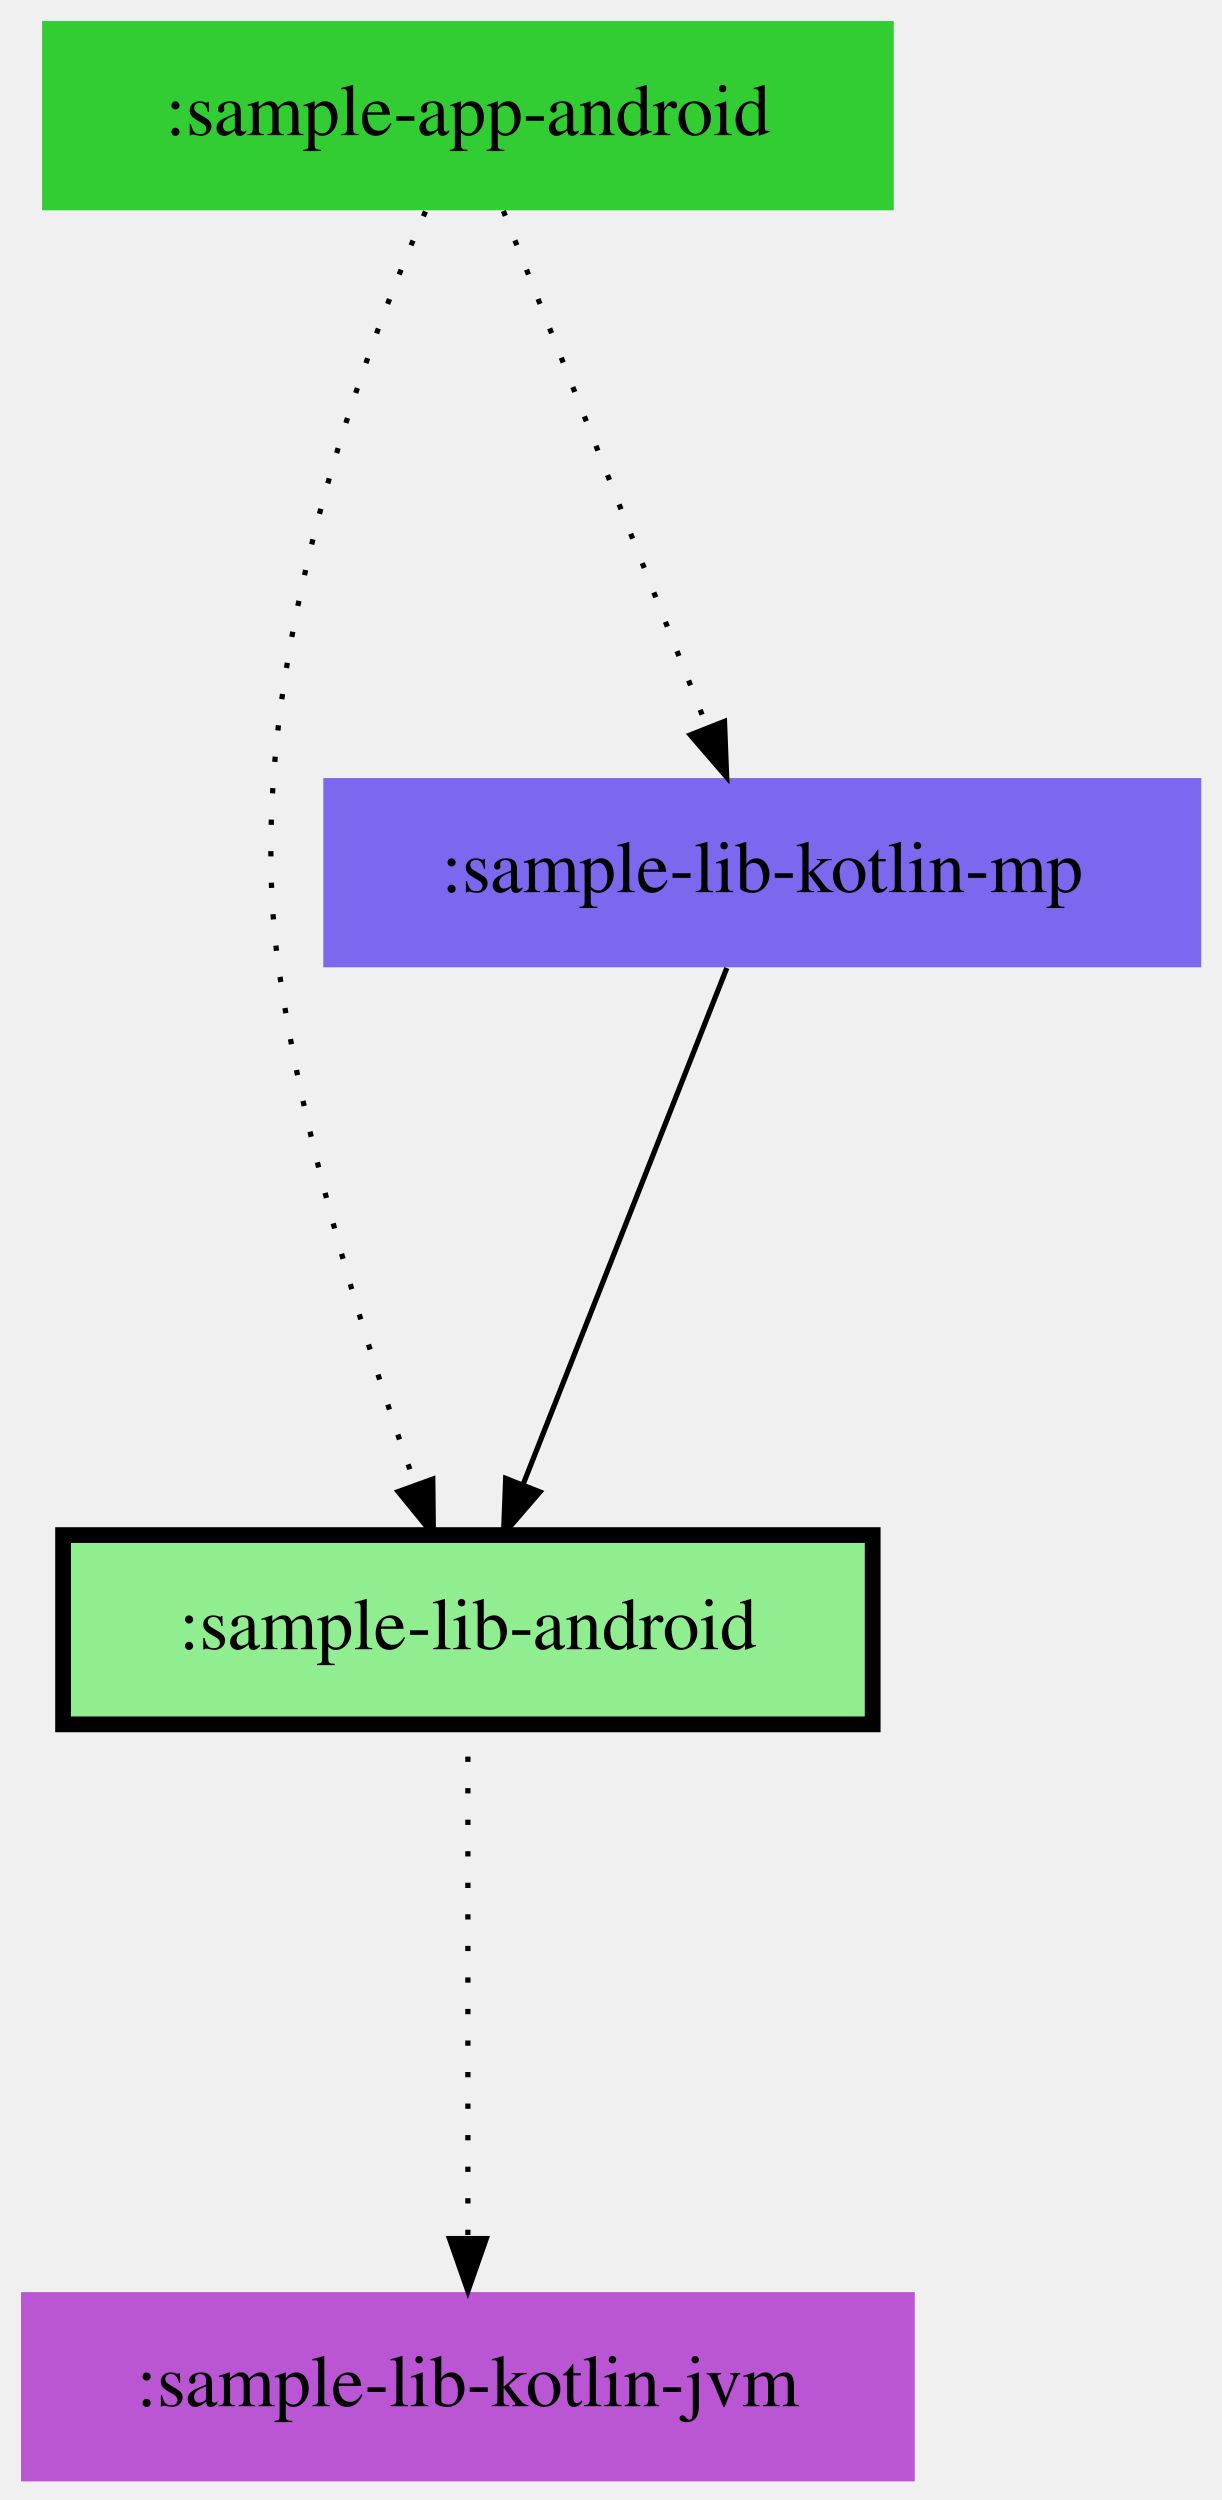
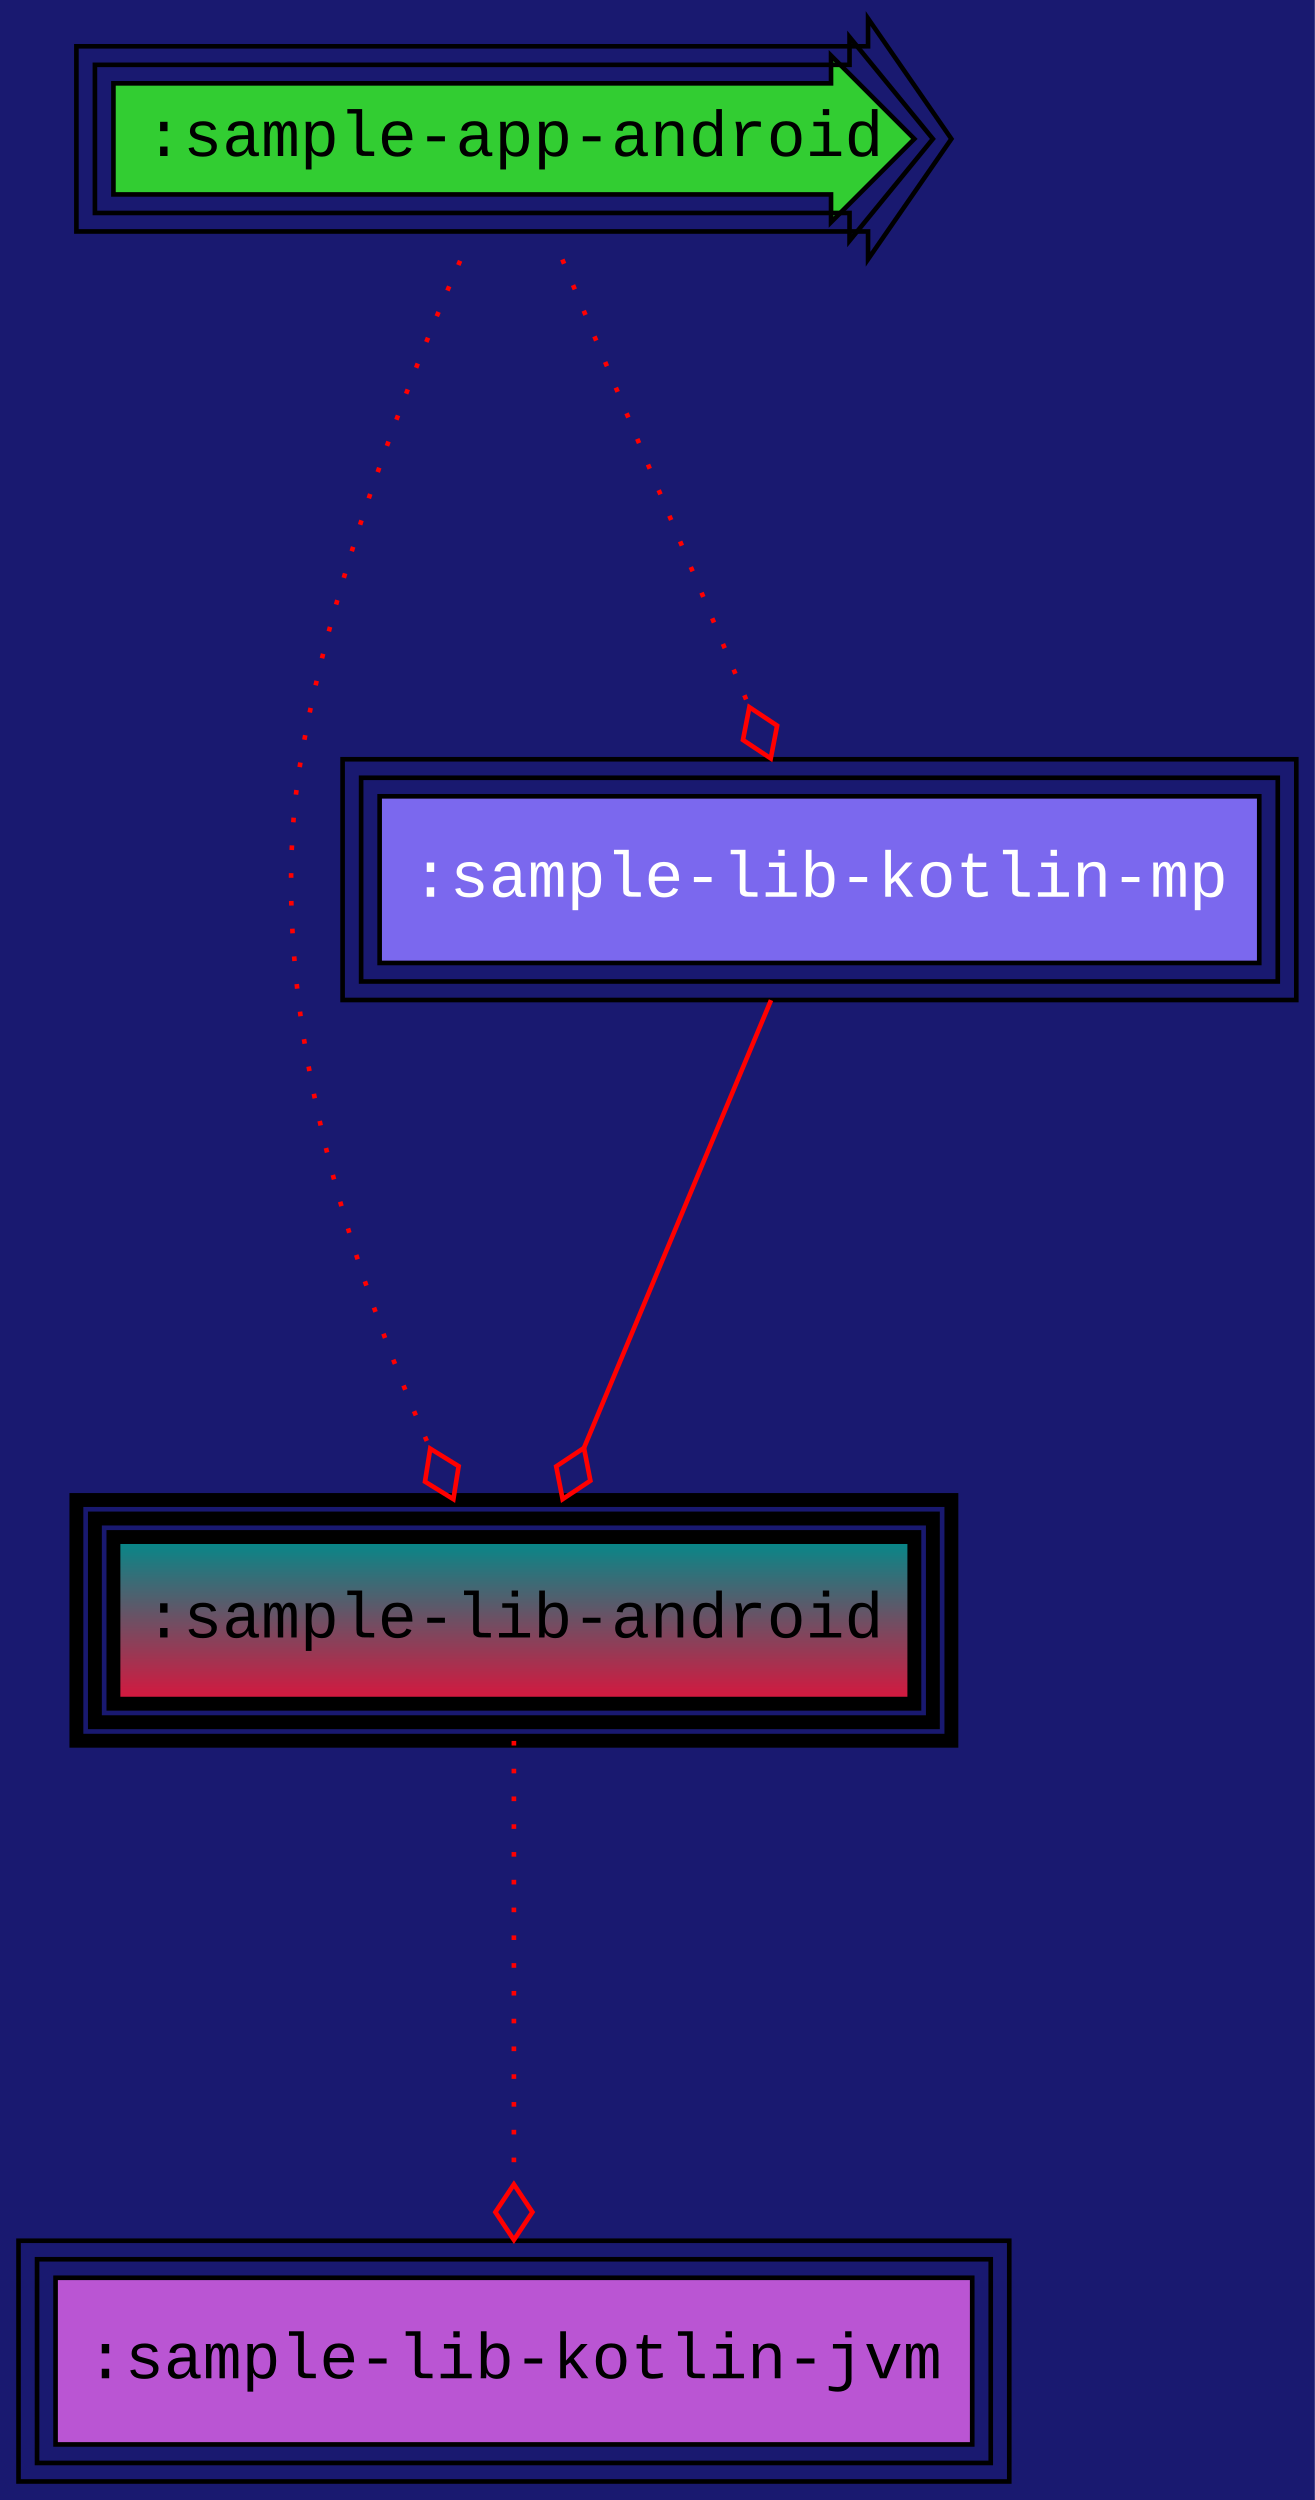
- <svg xmlns="http://www.w3.org/2000/svg" width="323pt" height="661pt" viewBox="0.00 0.00 323.00 661.00">
-   <g id="graph0" class="graph" transform="scale(1.39 1.39) rotate(0) translate(4 472)">
+ <svg xmlns="http://www.w3.org/2000/svg" width="284pt" height="540pt" viewBox="0.00 0.00 284.00 540.00">
+   <g id="graph0" class="graph" transform="scale(1 1) rotate(0) translate(4 536)">
+     <polygon fill="MidnightBlue" stroke="transparent" points="-4,4 -4,-536 280,-536 280,4 -4,4" />
    <g id="node1" class="node">
-       <polygon fill="limegreen" stroke="transparent" points="166,-468 4,-468 4,-432 166,-432 166,-468" />
-       <text text-anchor="middle" x="85" y="-446.3" font-family="Times,serif" font-size="14.00">:sample-app-android</text>
+       <polygon fill="limegreen" stroke="black" points="175.5,-518 20.5,-518 20.5,-494 175.5,-494 175.5,-488 193.5,-506 175.5,-524 175.5,-518" />
+       <polygon fill="none" stroke="black" points="179.5,-522 16.5,-522 16.5,-490 179.5,-490 179.5,-484 197.5,-506 179.5,-528 179.5,-522" />
+       <polygon fill="none" stroke="black" points="183.5,-526 12.5,-526 12.5,-486 183.5,-486 183.5,-480 201.5,-506 183.5,-532 183.5,-526" />
+       <text text-anchor="middle" x="107" y="-502.3" font-family="Courier New" font-size="14.00">:sample-app-android</text>
    </g>
    <g id="node2" class="node">
-       <polygon fill="lightgreen" stroke="black" stroke-width="3" points="162,-180 8,-180 8,-144 162,-144 162,-180" />
-       <text text-anchor="middle" x="85" y="-158.3" font-family="Times,serif" font-size="14.00">:sample-lib-android</text>
+       <defs>
+         <linearGradient id="l_0" gradientUnits="userSpaceOnUse" x1="107" y1="-168" x2="107" y2="-204">
+           <stop offset="0" style="stop-color:crimson;stop-opacity:1.;" />
+           <stop offset="1" style="stop-color:#008b8b;stop-opacity:1.;" />
+         </linearGradient>
+       </defs>
+       <polygon fill="url(#l_0)" stroke="black" stroke-width="3" points="193.5,-204 20.5,-204 20.5,-168 193.5,-168 193.5,-204" />
+       <polygon fill="none" stroke="black" stroke-width="3" points="197.5,-208 16.5,-208 16.5,-164 197.5,-164 197.5,-208" />
+       <polygon fill="none" stroke="black" stroke-width="3" points="201.5,-212 12.5,-212 12.5,-160 201.5,-160 201.5,-212" />
+       <text text-anchor="middle" x="107" y="-182.3" font-family="Courier New" font-size="14.00">:sample-lib-android</text>
    </g>
    <g id="edge1" class="edge">
-       <path fill="none" stroke="black" stroke-dasharray="1,5" d="M76.93,-431.77C64.17,-402.5 41.52,-341.03 49,-288 53.91,-253.21 66.15,-214.54 74.99,-189.56" />
-       <polygon fill="black" stroke="black" points="78.32,-190.65 78.43,-180.06 71.74,-188.27 78.32,-190.65" />
+       <path fill="none" stroke="red" stroke-dasharray="1,5" d="M95.39,-479.67C84.03,-453.4 67.52,-410.79 61,-372 52.22,-319.72 72.43,-260.45 88.79,-223.39" />
+       <polygon fill="none" stroke="red" points="88.93,-223.09 87.8,-215.96 93.93,-212.18 95.07,-219.3 88.93,-223.09" />
    </g>
    <g id="node4" class="node">
-       <polygon fill="mediumslateblue" stroke="transparent" points="224.5,-324 57.5,-324 57.5,-288 224.5,-288 224.5,-324" />
-       <text text-anchor="middle" x="141" y="-302.3" font-family="Times,serif" font-size="14.00">:sample-lib-kotlin-mp</text>
+       <polygon fill="mediumslateblue" stroke="black" points="268,-364 78,-364 78,-328 268,-328 268,-364" />
+       <polygon fill="none" stroke="black" points="272,-368 74,-368 74,-324 272,-324 272,-368" />
+       <polygon fill="none" stroke="black" points="276,-372 70,-372 70,-320 276,-320 276,-372" />
+       <text text-anchor="middle" x="173" y="-342.3" font-family="Courier New" font-size="14.00" fill="white">:sample-lib-kotlin-mp</text>
    </g>
    <g id="edge2" class="edge">
-       <path fill="none" stroke="black" stroke-dasharray="1,5" d="M91.75,-431.87C101.38,-407.46 119.14,-362.43 130.5,-333.64" />
-       <polygon fill="black" stroke="black" points="133.81,-334.78 134.22,-324.19 127.3,-332.21 133.81,-334.78" />
+       <path fill="none" stroke="red" stroke-dasharray="1,5" d="M117.46,-479.96C128.34,-453.92 145.47,-412.9 157.84,-383.3" />
+       <polygon fill="none" stroke="red" points="157.86,-383.25 156.48,-376.17 162.48,-372.18 163.86,-379.26 157.86,-383.25" />
    </g>
    <g id="node3" class="node">
-       <polygon fill="mediumorchid" stroke="transparent" points="170,-36 0,-36 0,0 170,0 170,-36" />
-       <text text-anchor="middle" x="85" y="-14.3" font-family="Times,serif" font-size="14.00">:sample-lib-kotlin-jvm</text>
+       <polygon fill="mediumorchid" stroke="black" points="206,-44 8,-44 8,-8 206,-8 206,-44" />
+       <polygon fill="none" stroke="black" points="210,-48 4,-48 4,-4 210,-4 210,-48" />
+       <polygon fill="none" stroke="black" points="214,-52 0,-52 0,0 214,0 214,-52" />
+       <text text-anchor="middle" x="107" y="-22.3" font-family="Courier New" font-size="14.00">:sample-lib-kotlin-jvm</text>
    </g>
    <g id="edge3" class="edge">
-       <path fill="none" stroke="black" stroke-dasharray="1,5" d="M85,-143.87C85,-119.67 85,-75.21 85,-46.39" />
-       <polygon fill="black" stroke="black" points="88.5,-46.19 85,-36.19 81.5,-46.19 88.5,-46.19" />
+       <path fill="none" stroke="red" stroke-dasharray="1,5" d="M107,-159.96C107,-134.27 107,-93.98 107,-64.48" />
+       <polygon fill="none" stroke="red" points="107,-64.18 103,-58.18 107,-52.18 111,-58.18 107,-64.18" />
    </g>
    <g id="edge4" class="edge">
-       <path fill="none" stroke="black" d="M134.25,-287.87C124.62,-263.46 106.86,-218.43 95.5,-189.64" />
-       <polygon fill="black" stroke="black" points="98.7,-188.21 91.78,-180.19 92.19,-190.78 98.7,-188.21" />
+       <path fill="none" stroke="red" d="M162.54,-319.96C151.66,-293.92 134.53,-252.9 122.16,-223.3" />
+       <polygon fill="none" stroke="red" points="122.14,-223.25 116.14,-219.26 117.52,-212.18 123.52,-216.17 122.14,-223.25" />
    </g>
  </g>
</svg>
